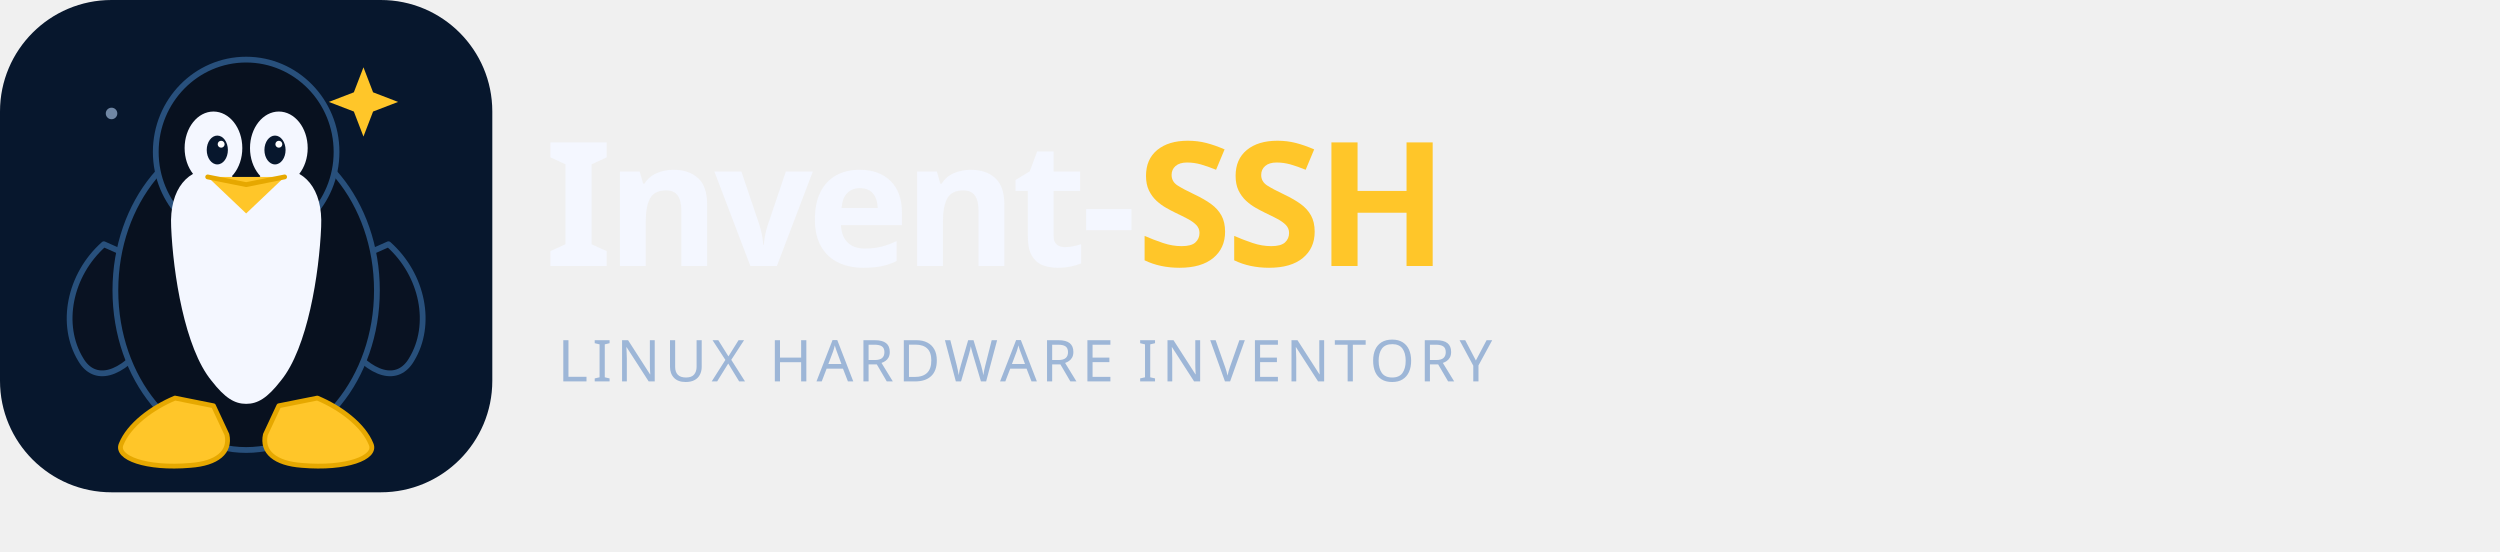
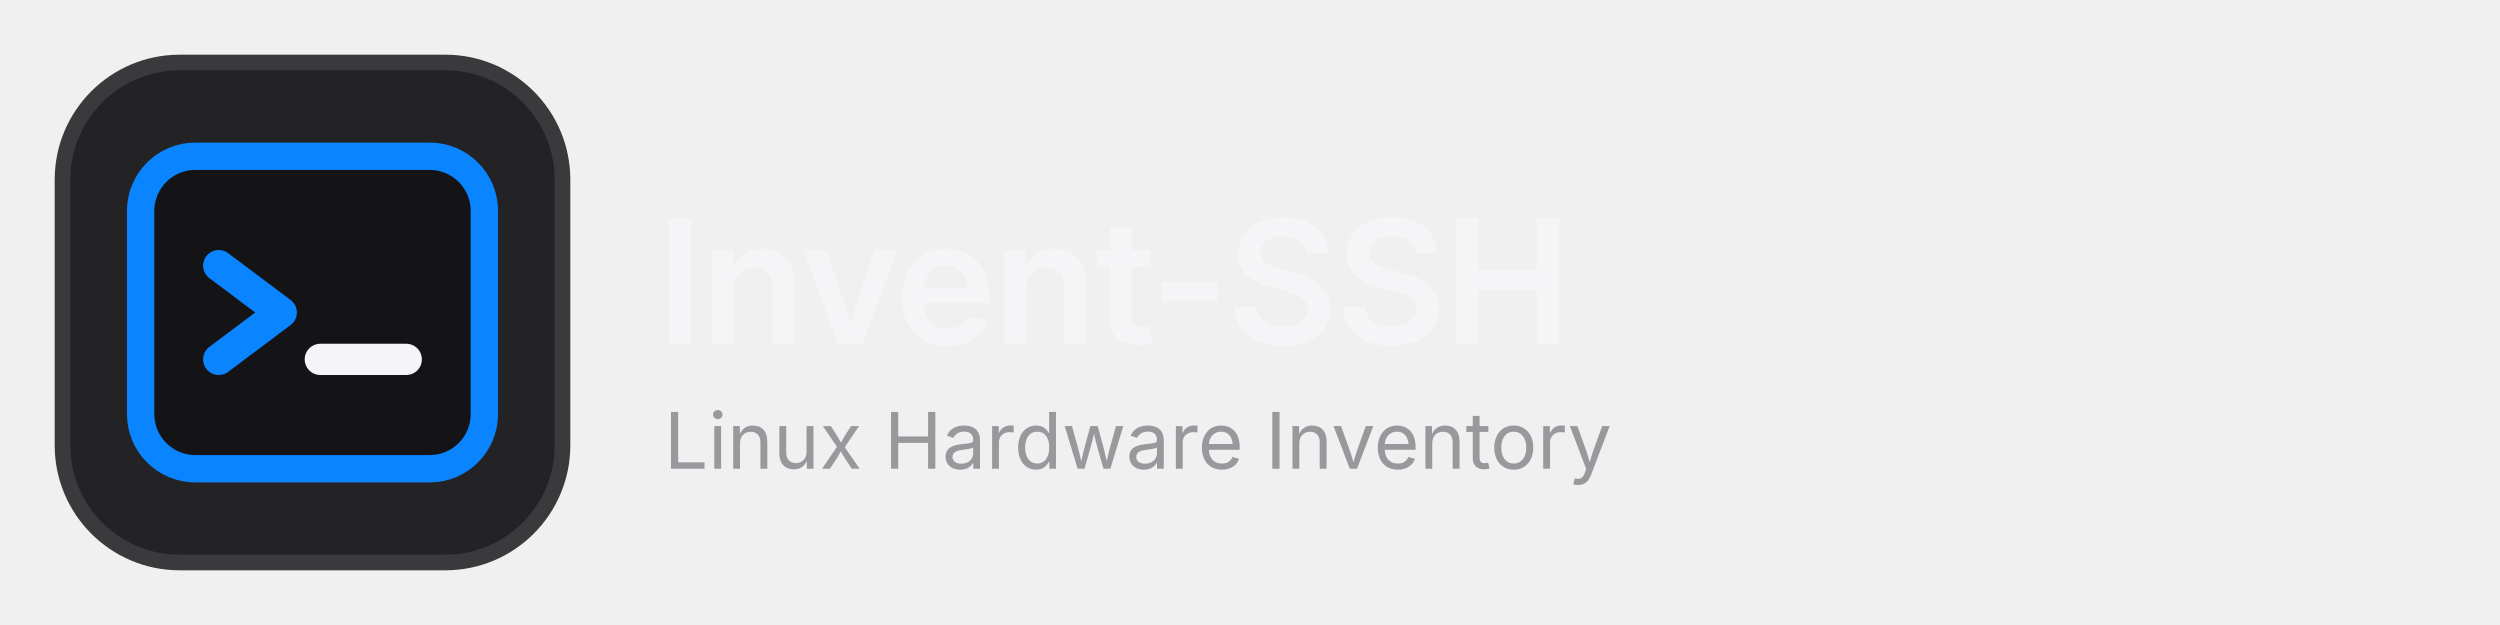
- <svg xmlns="http://www.w3.org/2000/svg" viewBox="0 0 780 172" role="img" aria-labelledby="title">
-   <g transform="translate(0 0) scale(.60)">
-     <rect width="256" height="256" rx="58" fill="#07172D" />
-     <path d="M54 127 C36 143 31 169 42 187 C49 199 63 196 77 177 L90 143Z" fill="#091222" stroke="#28507C" stroke-width="3" stroke-linejoin="round" />
-     <path d="M202 127 C220 143 225 169 214 187 C207 199 193 196 179 177 L166 143Z" fill="#091222" stroke="#28507C" stroke-width="3" stroke-linejoin="round" />
-     <ellipse cx="128" cy="151" rx="68" ry="83" fill="#08111F" stroke="#28507C" stroke-width="3" />
-     <ellipse cx="128" cy="79" rx="47" ry="48" fill="#08111F" stroke="#28507C" stroke-width="3" />
-     <path d="M89 118 C88 98 98 87 112 88 C121 88 124 96 128 105 C132 96 135 88 144 88 C158 87 168 98 167 118 C166 142 160 181 146 198 C139 207 134 210 128 210 C122 210 117 207 110 198 C96 181 90 142 89 118Z" fill="#F4F7FF" />
-     <ellipse cx="111" cy="77" rx="15" ry="19" fill="#F4F7FF" />
-     <ellipse cx="145" cy="77" rx="15" ry="19" fill="#F4F7FF" />
-     <ellipse cx="113" cy="78" rx="5.5" ry="7.5" fill="#07172D" />
-     <ellipse cx="143" cy="78" rx="5.5" ry="7.5" fill="#07172D" />
-     <circle cx="115" cy="75" r="1.8" fill="#FFFFFF" />
-     <circle cx="145" cy="75" r="1.8" fill="#FFFFFF" />
-     <path d="M108 92 L148 92 L128 111Z" fill="#FFC629" />
-     <path d="M108 92 L128 96 L148 92" fill="none" stroke="#E6A800" stroke-width="2.5" stroke-linecap="round" stroke-linejoin="round" />
-     <path d="M91 207 C79 212 67 221 63 231 C60 238 76 244 99 242 C113 241 120 235 118 226 L111 211Z" fill="#FFC629" stroke="#E6A800" stroke-width="2.5" stroke-linejoin="round" />
-     <path d="M165 207 C177 212 189 221 193 231 C196 238 180 244 157 242 C143 241 136 235 138 226 L145 211Z" fill="#FFC629" stroke="#E6A800" stroke-width="2.5" stroke-linejoin="round" />
-     <path d="M189 35 L194 48 L207 53 L194 58 L189 71 L184 58 L171 53 L184 48Z" fill="#FFC629" />
-     <circle cx="58" cy="59" r="3" fill="#9DB6D7" opacity=".7" />
-   </g>
-   <text x="170" y="83" font-family="Avenir Next, Segoe UI, sans-serif" font-size="54" font-weight="700" letter-spacing="-1.8" fill="#F4F7FF">Invent-<tspan fill="#FFC629">SSH</tspan>
-   </text>
-   <text x="174" y="119" font-family="Avenir Next, Segoe UI, sans-serif" font-size="18" letter-spacing="1.4" fill="#9DB6D7">LINUX HARDWARE INVENTORY</text>
+ <svg xmlns="http://www.w3.org/2000/svg" viewBox="0 0 640 160" width="640" height="160" role="img" aria-label="Invent-SSH">
+   <rect x="16" y="16" width="128" height="128" rx="30" fill="#232326" stroke="#3A3A3C" stroke-width="4" />
+   <rect x="36" y="40" width="88" height="80" rx="14" fill="#141416" stroke="#0A84FF" stroke-width="7" />
+   <path d="M56 68 L72 80 L56 92" fill="none" stroke="#0A84FF" stroke-width="8" stroke-linecap="round" stroke-linejoin="round" />
+   <line x1="82" y1="92" x2="104" y2="92" stroke="#F5F5F7" stroke-width="8" stroke-linecap="round" />
+   <text x="168" y="88" fill="#F5F5F7" font-family="-apple-system, BlinkMacSystemFont, 'SF Pro Display', 'Inter', sans-serif" font-size="44" font-weight="600" letter-spacing="-0.8">Invent-SSH</text>
+   <text x="170" y="120" fill="#98989D" font-family="-apple-system, BlinkMacSystemFont, 'SF Pro Text', 'Inter', sans-serif" font-size="20" font-weight="400">Linux Hardware Inventory</text>
</svg>
